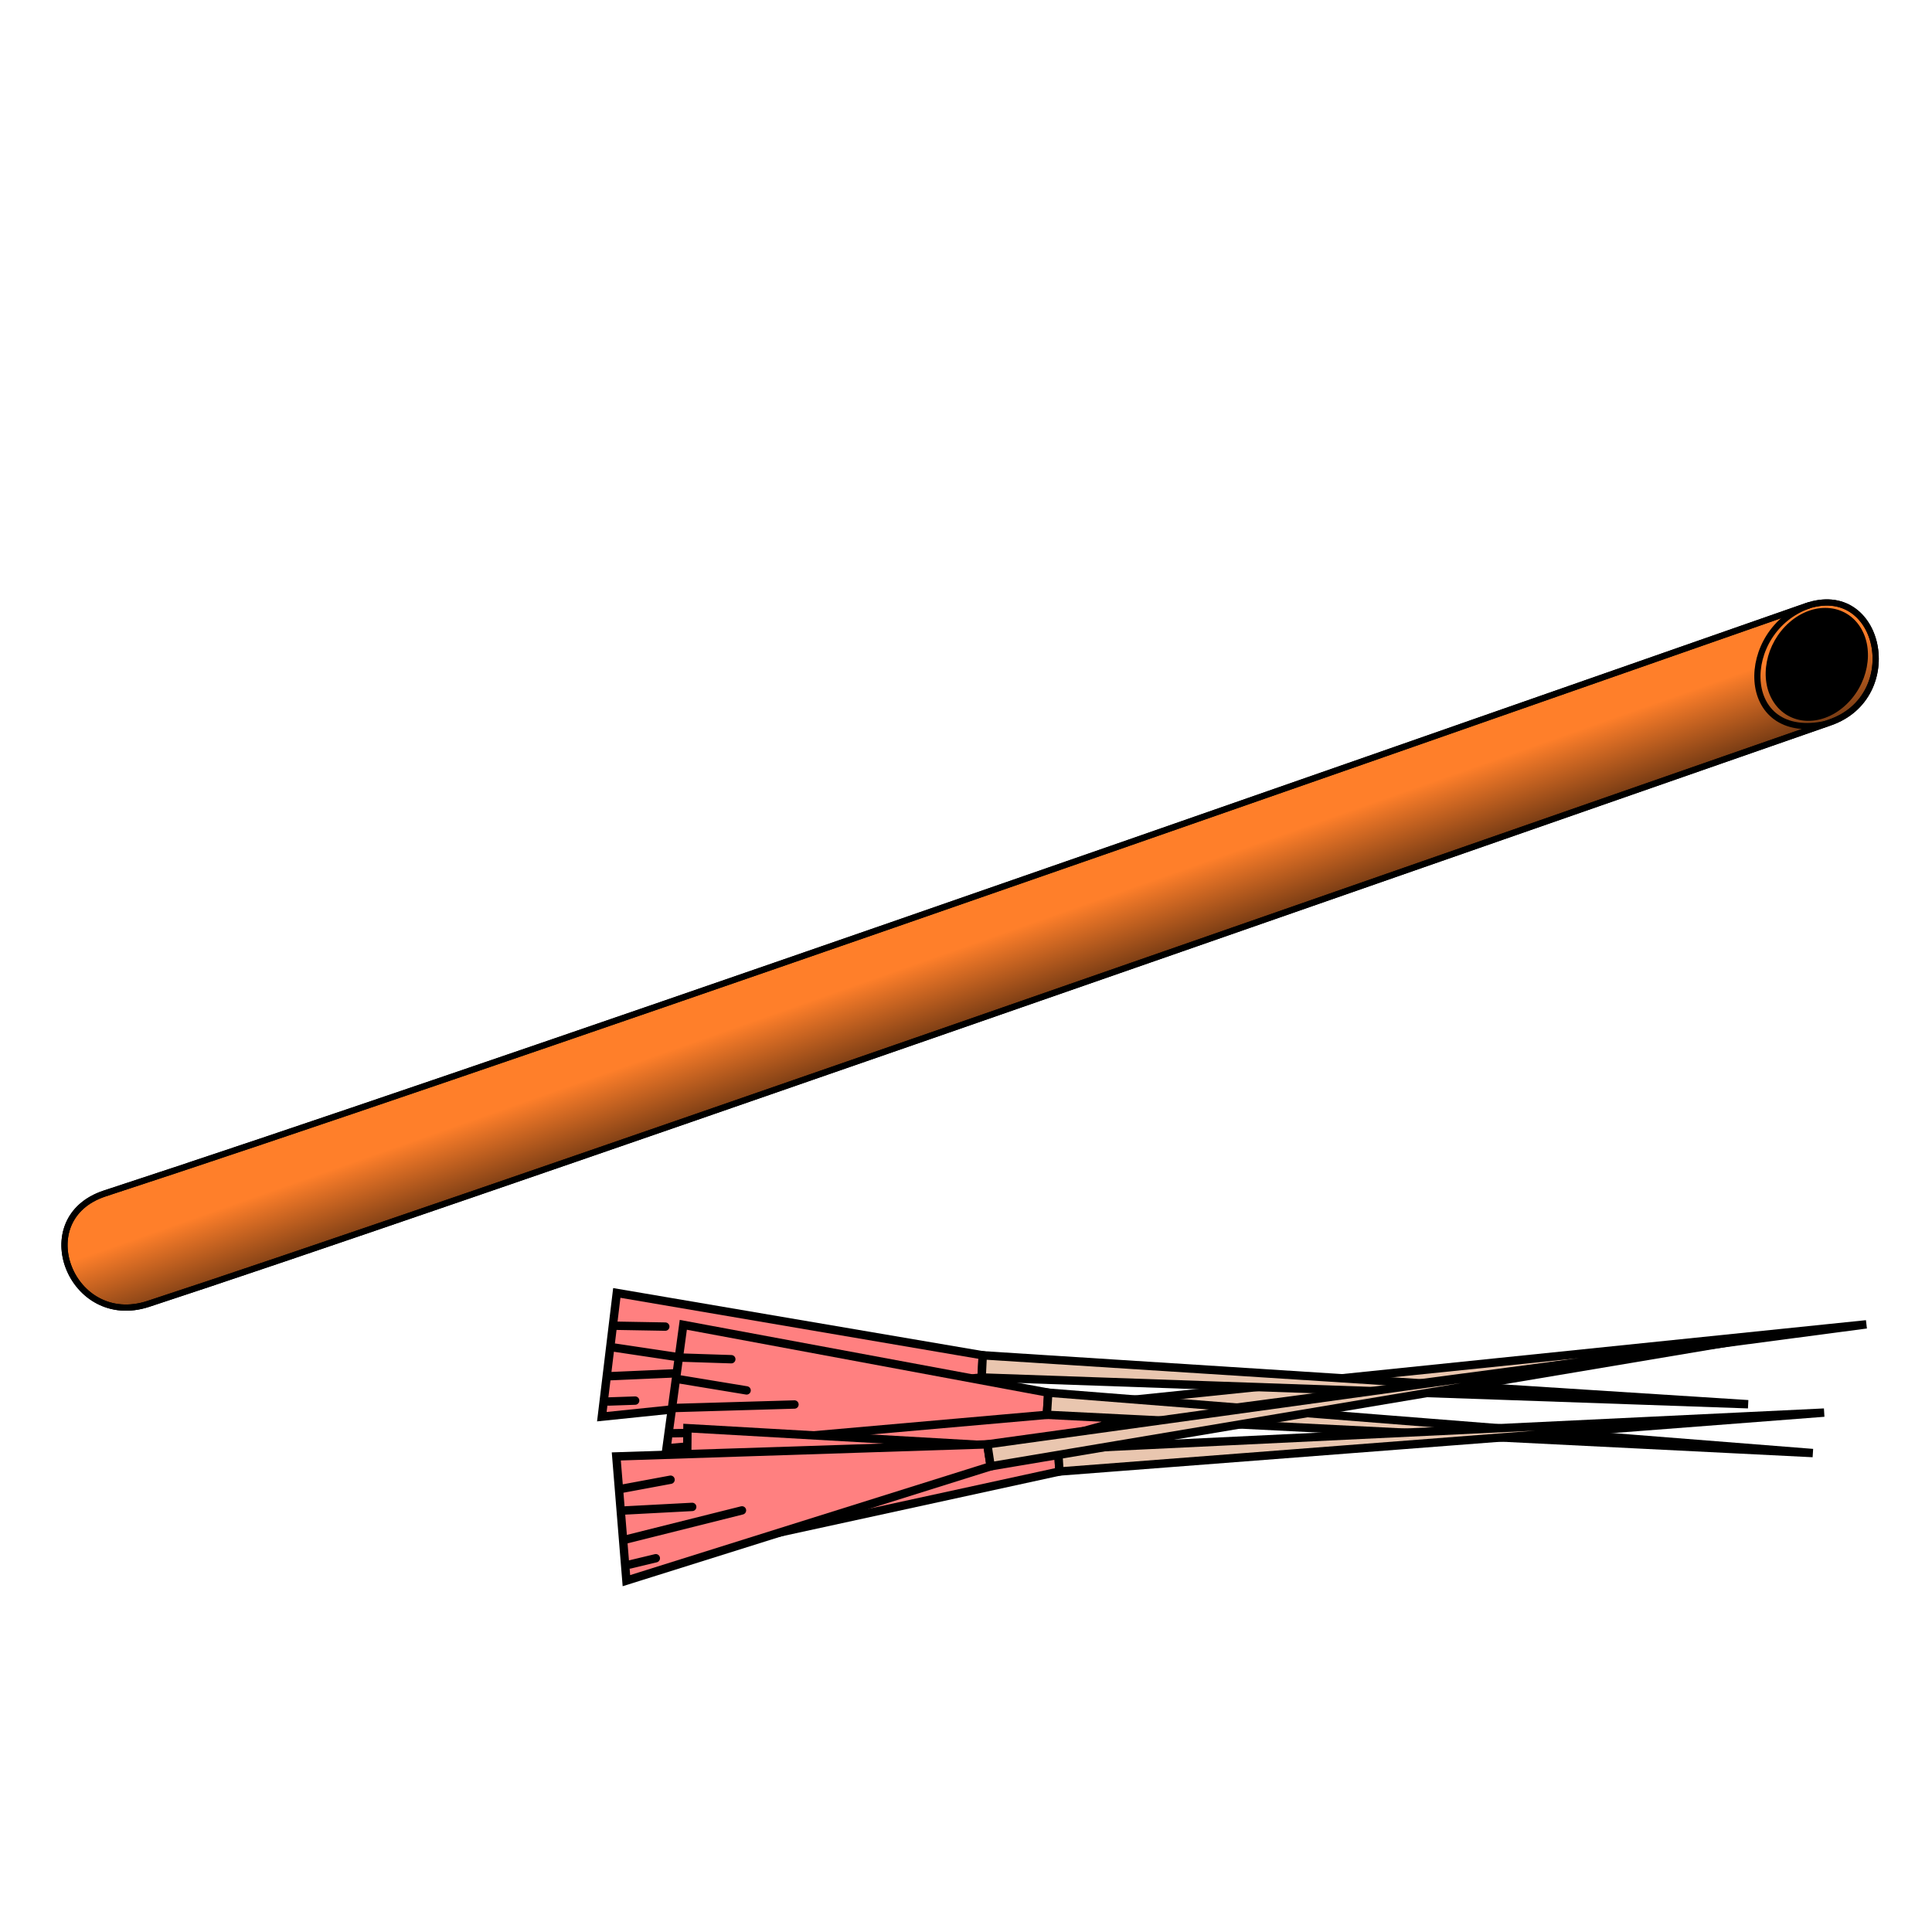
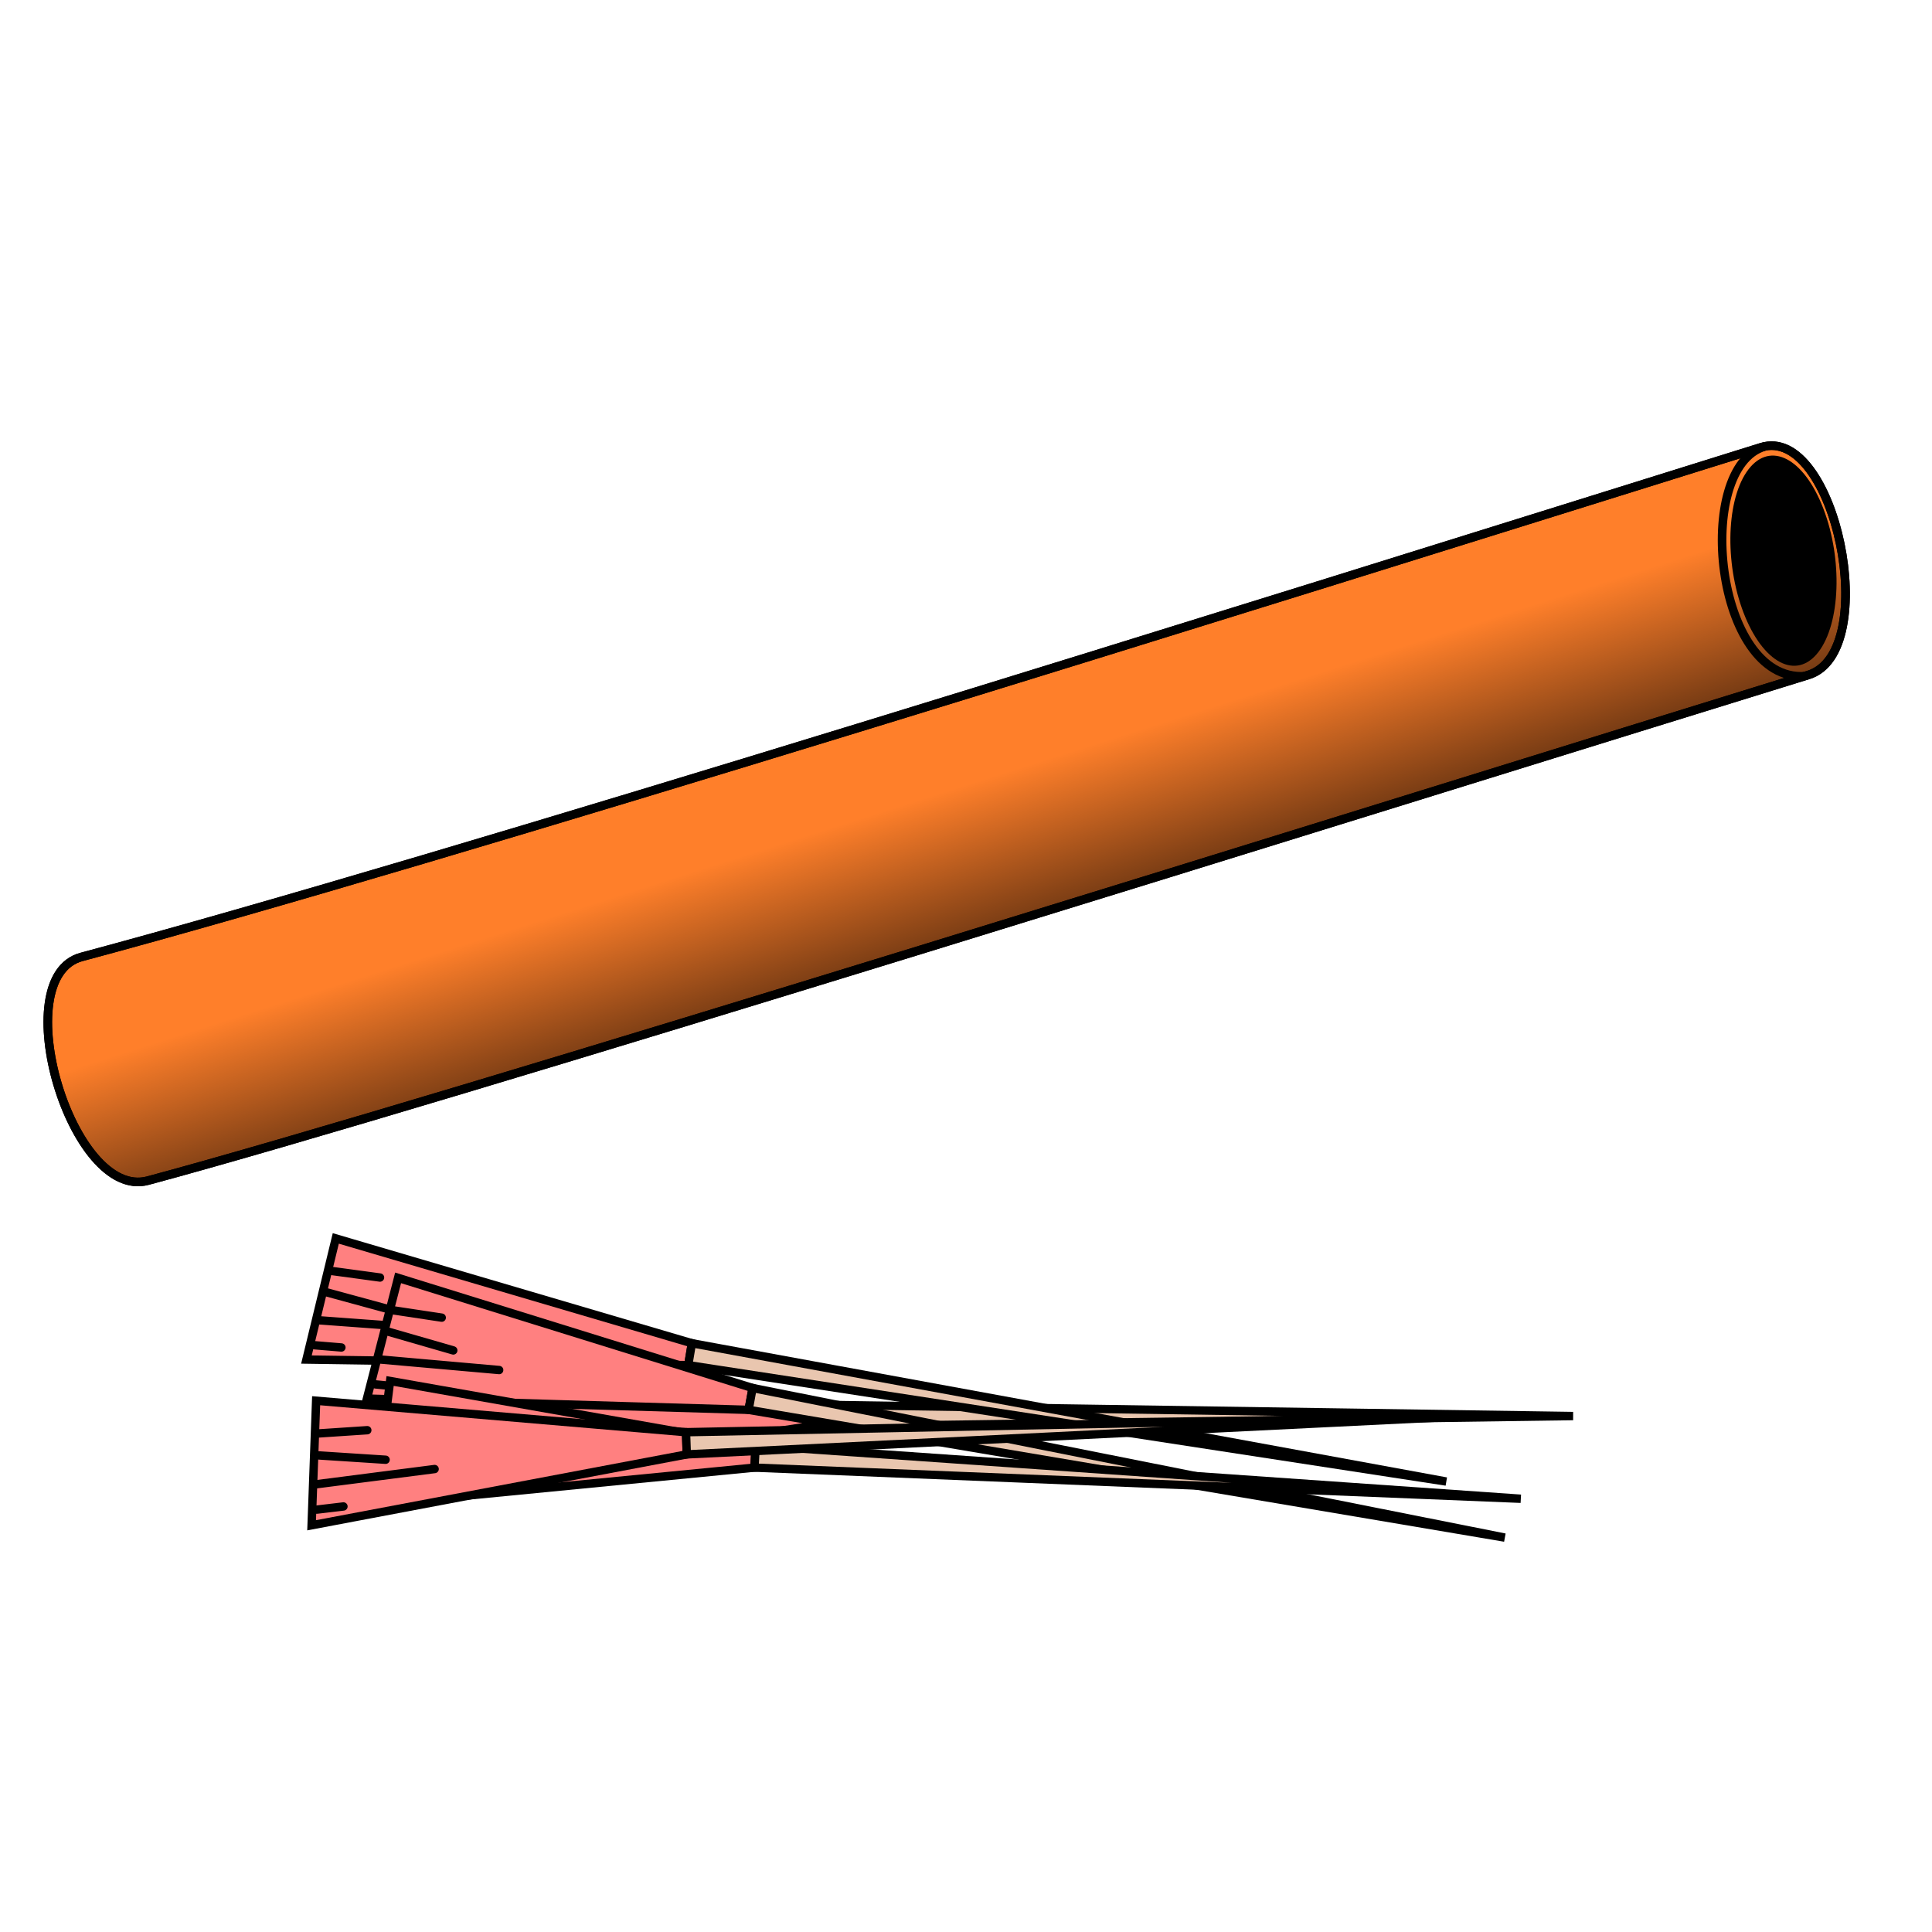
<svg xmlns="http://www.w3.org/2000/svg" xmlns:xlink="http://www.w3.org/1999/xlink" viewBox="0 0 64 64" version="1.1" id="svg4">
  <defs id="defs8">
-     <linearGradient xlink:href="#linearGradient1508" id="linearGradient1510" x1="178.38" y1="129.295" x2="168.604" y2="98.536" gradientUnits="userSpaceOnUse" gradientTransform="matrix(0.2797081,-0.05213183,-0.02785449,0.1559755,-0.7069028,20.62386)" />
+     <linearGradient xlink:href="#linearGradient1508" id="linearGradient1510" x1="178.38" y1="129.295" x2="168.604" y2="98.536" gradientUnits="userSpaceOnUse" gradientTransform="matrix(0.2845248,0,0,0.2845248,-5.252363,-5.453285)" />
    <linearGradient id="linearGradient1508">
      <stop style="stop-color:#000000;stop-opacity:1;" offset="0" id="stop1504" />
      <stop style="stop-color:#000000;stop-opacity:0;" offset="1" id="stop1506" />
    </linearGradient>
  </defs>
-   <g id="g963" transform="matrix(0.2754457,-0.03250668,0.03250668,0.2754457,1.358447,-2.004835)">
+   <g id="g963" transform="matrix(0.2773572,0,0,0.2773572,-2.564057,-5.737529)">
    <path style="fill:#ff8080;fill-opacity:1;stroke:#000000;stroke-width:1px;stroke-linecap:butt;stroke-linejoin:miter;stroke-opacity:1" d="m 61.518,183.141 -1.061,14.849 45.078,-6.894 v -2.652 z" id="path943" />
    <path style="fill:#e9c6af;stroke:#000000;stroke-width:1px;stroke-linecap:butt;stroke-linejoin:miter;stroke-opacity:1" d="m 105.536,188.444 91.589,1.369 -91.589,1.283 z" id="path947" />
    <path style="fill:none;stroke:#000000;stroke-width:1px;stroke-linecap:round;stroke-linejoin:miter;stroke-opacity:1" d="m 61.607,189.681 7.955,0.795" id="path949" />
    <path style="fill:none;stroke:#000000;stroke-width:1px;stroke-linecap:round;stroke-linejoin:miter;stroke-opacity:1" d="m 61.154,196.142 3.182,-0.265" id="path951" />
    <path style="fill:none;stroke:#000000;stroke-width:1px;stroke-linecap:round;stroke-linejoin:miter;stroke-opacity:1" d="m 60.876,193.143 14.499,-1.352" id="path953" />
    <path style="fill:none;stroke:#000000;stroke-width:1px;stroke-linecap:round;stroke-linejoin:miter;stroke-opacity:1" d="m 61.5,187.062 6,-0.188" id="path955" />
  </g>
-   <path style="fill:#ff7f2a;fill-opacity:1;stroke:#000000;stroke-width:0.205px;stroke-linecap:butt;stroke-linejoin:miter;stroke-opacity:1" d="M 3.476,39.533 C 0.926,40.367 2.359,44.028 4.909,43.194 14.28,40.129 46.13,28.973 60.623,23.932 63.11,23.068 62.307,19.216 59.823,20.084 42.066,26.293 15.631,35.558 3.476,39.533 Z" id="path883" />
-   <g id="g963-6" transform="matrix(0.2770256,0.013558,-0.013558,0.2770256,5.873055,-8.738587)">
+   <g id="g963-6" transform="matrix(0.2735274,0.04593238,-0.04593238,0.2735274,2.708643,-11.89575)">
    <path style="fill:#ff8080;fill-opacity:1;stroke:#000000;stroke-width:1px;stroke-linecap:butt;stroke-linejoin:miter;stroke-opacity:1" d="m 61.518,183.141 -1.061,14.849 45.078,-6.894 v -2.652 z" id="path943-4" />
    <path style="fill:#e9c6af;stroke:#000000;stroke-width:1px;stroke-linecap:butt;stroke-linejoin:miter;stroke-opacity:1" d="m 105.536,188.444 91.589,1.369 -91.589,1.283 z" id="path947-6" />
    <path style="fill:none;stroke:#000000;stroke-width:1px;stroke-linecap:round;stroke-linejoin:miter;stroke-opacity:1" d="m 61.607,189.681 7.955,0.795" id="path949-5" />
    <path style="fill:none;stroke:#000000;stroke-width:1px;stroke-linecap:round;stroke-linejoin:miter;stroke-opacity:1" d="m 61.154,196.142 3.182,-0.265" id="path951-6" />
    <path style="fill:none;stroke:#000000;stroke-width:1px;stroke-linecap:round;stroke-linejoin:miter;stroke-opacity:1" d="m 60.876,193.143 14.499,-1.352" id="path953-5" />
    <path style="fill:none;stroke:#000000;stroke-width:1px;stroke-linecap:round;stroke-linejoin:miter;stroke-opacity:1" d="m 61.5,187.062 6,-0.188" id="path955-9" />
  </g>
-   <g id="g963-9" transform="matrix(0.2767914,0.01770747,-0.01770747,0.2767914,8.850659,-7.894786)">
+   <g id="g963-9" transform="matrix(0.2728084,0.0500258,-0.0500258,0.2728084,5.566831,-10.70879)">
    <path style="fill:#ff8080;fill-opacity:1;stroke:#000000;stroke-width:1px;stroke-linecap:butt;stroke-linejoin:miter;stroke-opacity:1" d="m 61.518,183.141 -1.061,14.849 45.078,-6.894 v -2.652 z" id="path943-6" />
    <path style="fill:#e9c6af;stroke:#000000;stroke-width:1px;stroke-linecap:butt;stroke-linejoin:miter;stroke-opacity:1" d="m 105.536,188.444 91.589,1.369 -91.589,1.283 z" id="path947-9" />
    <path style="fill:none;stroke:#000000;stroke-width:1px;stroke-linecap:round;stroke-linejoin:miter;stroke-opacity:1" d="m 61.607,189.681 7.955,0.795" id="path949-4" />
    <path style="fill:none;stroke:#000000;stroke-width:1px;stroke-linecap:round;stroke-linejoin:miter;stroke-opacity:1" d="m 61.154,196.142 3.182,-0.265" id="path951-8" />
    <path style="fill:none;stroke:#000000;stroke-width:1px;stroke-linecap:round;stroke-linejoin:miter;stroke-opacity:1" d="m 60.876,193.143 14.499,-1.352" id="path953-1" />
    <path style="fill:none;stroke:#000000;stroke-width:1px;stroke-linecap:round;stroke-linejoin:miter;stroke-opacity:1" d="m 61.5,187.062 6,-0.188" id="path955-7" />
  </g>
-   <path style="fill:url(#linearGradient1510);fill-opacity:1;stroke:#000000;stroke-width:0.205px;stroke-linecap:butt;stroke-linejoin:miter;stroke-opacity:1" d="M 3.476,39.533 C 0.926,40.367 2.359,44.028 4.909,43.194 14.28,40.129 46.13,28.973 60.623,23.932 63.11,23.068 62.307,19.216 59.823,20.084 42.066,26.293 15.631,35.558 3.476,39.533 Z" id="path883-4" />
-   <ellipse style="fill:#000000;fill-opacity:1;stroke:none;stroke-width:0.213;stroke-linecap:round;stroke-miterlimit:4;stroke-dasharray:none" id="path929" cx="56.83" cy="-38.541" rx="1.661" ry="1.9" transform="matrix(0.5498694,0.8352507,-0.7507647,0.6605697,0,0)" />
-   <path style="fill:none;stroke:#000000;stroke-width:0.205px;stroke-linecap:butt;stroke-linejoin:miter;stroke-opacity:1" d="m 59.941,20.049 c -2.386,0.815 -2.387,4.577 0.561,3.928" id="path885" />
-   <g id="g963-1" transform="matrix(0.2768094,-0.01742284,0.01742284,0.2768094,2.553126,-2.313263)">
+   <g id="g963-1" transform="matrix(0.2769437,0.01513972,-0.01513972,0.2769437,-1.341463,-5.903813)">
    <path style="fill:#ff8080;fill-opacity:1;stroke:#000000;stroke-width:1px;stroke-linecap:butt;stroke-linejoin:miter;stroke-opacity:1" d="m 61.518,183.141 -1.061,14.849 45.078,-6.894 v -2.652 z" id="path943-67" />
    <path style="fill:#e9c6af;stroke:#000000;stroke-width:1px;stroke-linecap:butt;stroke-linejoin:miter;stroke-opacity:1" d="m 105.536,188.444 91.589,1.369 -91.589,1.283 z" id="path947-2" />
    <path style="fill:none;stroke:#000000;stroke-width:1px;stroke-linecap:round;stroke-linejoin:miter;stroke-opacity:1" d="m 61.607,189.681 7.955,0.795" id="path949-1" />
    <path style="fill:none;stroke:#000000;stroke-width:1px;stroke-linecap:round;stroke-linejoin:miter;stroke-opacity:1" d="m 61.154,196.142 3.182,-0.265" id="path951-4" />
    <path style="fill:none;stroke:#000000;stroke-width:1px;stroke-linecap:round;stroke-linejoin:miter;stroke-opacity:1" d="m 60.876,193.143 14.499,-1.352" id="path953-4" />
    <path style="fill:none;stroke:#000000;stroke-width:1px;stroke-linecap:round;stroke-linejoin:miter;stroke-opacity:1" d="m 61.5,187.062 6,-0.188" id="path955-6" />
  </g>
-   <g id="g963-8" transform="matrix(0.2741399,-0.04212257,0.04212257,0.2741399,-4.163237,0.6311228)">
+   <g id="g963-8" transform="matrix(0.2771874,-0.00970265,0.00970265,0.2771874,-8.356624,-3.766888)">
    <path style="fill:#ff8080;fill-opacity:1;stroke:#000000;stroke-width:1px;stroke-linecap:butt;stroke-linejoin:miter;stroke-opacity:1" d="m 61.518,183.141 -1.061,14.849 45.078,-6.894 v -2.652 z" id="path943-0" />
    <path style="fill:#e9c6af;stroke:#000000;stroke-width:1px;stroke-linecap:butt;stroke-linejoin:miter;stroke-opacity:1" d="m 105.536,188.444 91.589,1.369 -91.589,1.283 z" id="path947-7" />
    <path style="fill:none;stroke:#000000;stroke-width:1px;stroke-linecap:round;stroke-linejoin:miter;stroke-opacity:1" d="m 61.607,189.681 7.955,0.795" id="path949-6" />
    <path style="fill:none;stroke:#000000;stroke-width:1px;stroke-linecap:round;stroke-linejoin:miter;stroke-opacity:1" d="m 61.154,196.142 3.182,-0.265" id="path951-0" />
    <path style="fill:none;stroke:#000000;stroke-width:1px;stroke-linecap:round;stroke-linejoin:miter;stroke-opacity:1" d="m 60.876,193.143 14.499,-1.352" id="path953-49" />
    <path style="fill:none;stroke:#000000;stroke-width:1px;stroke-linecap:round;stroke-linejoin:miter;stroke-opacity:1" d="m 61.5,187.062 6,-0.188" id="path955-5" />
  </g>
+   <path style="fill:#ff7f2a;fill-opacity:1;stroke:#000000;stroke-width:0.285px;stroke-linecap:butt;stroke-linejoin:miter;stroke-opacity:1" d="m 2.702,31.699 c -2.526,0.677 -0.33,8.088 2.196,7.411 C 14.183,36.622 45.601,26.774 59.904,22.359 62.357,21.602 60.789,14.051 58.338,14.817 40.82,20.287 14.745,28.472 2.702,31.699 Z" id="path883" />
+   <ellipse style="fill:#000000;fill-opacity:1;stroke:none;stroke-width:0.322;stroke-linecap:round;stroke-miterlimit:4;stroke-dasharray:none" id="path929" cx="70.98" cy="-56.741" rx="3.182" ry="2.255" transform="matrix(0.3838452,0.9233975,-0.5610425,0.827787,0,0)" />
+   <path style="fill:none;stroke:#000000;stroke-width:0.285px;stroke-linecap:butt;stroke-linejoin:miter;stroke-opacity:1" d="m 58.456,14.791 c -2.358,0.698 -1.652,7.798 1.328,7.609" id="path885" />
+   <path style="fill:url(#linearGradient1510);fill-opacity:1;stroke:#000000;stroke-width:0.285px;stroke-linecap:butt;stroke-linejoin:miter;stroke-opacity:1" d="m 2.702,31.699 c -2.526,0.677 -0.33,8.088 2.196,7.411 9.285,-2.488 40.703,-12.337 55.006,-16.751 2.453,-0.757 0.886,-8.308 -1.565,-7.542 -17.518,5.47 -43.593,13.656 -55.636,16.883 z" id="path883-4" />
</svg>
